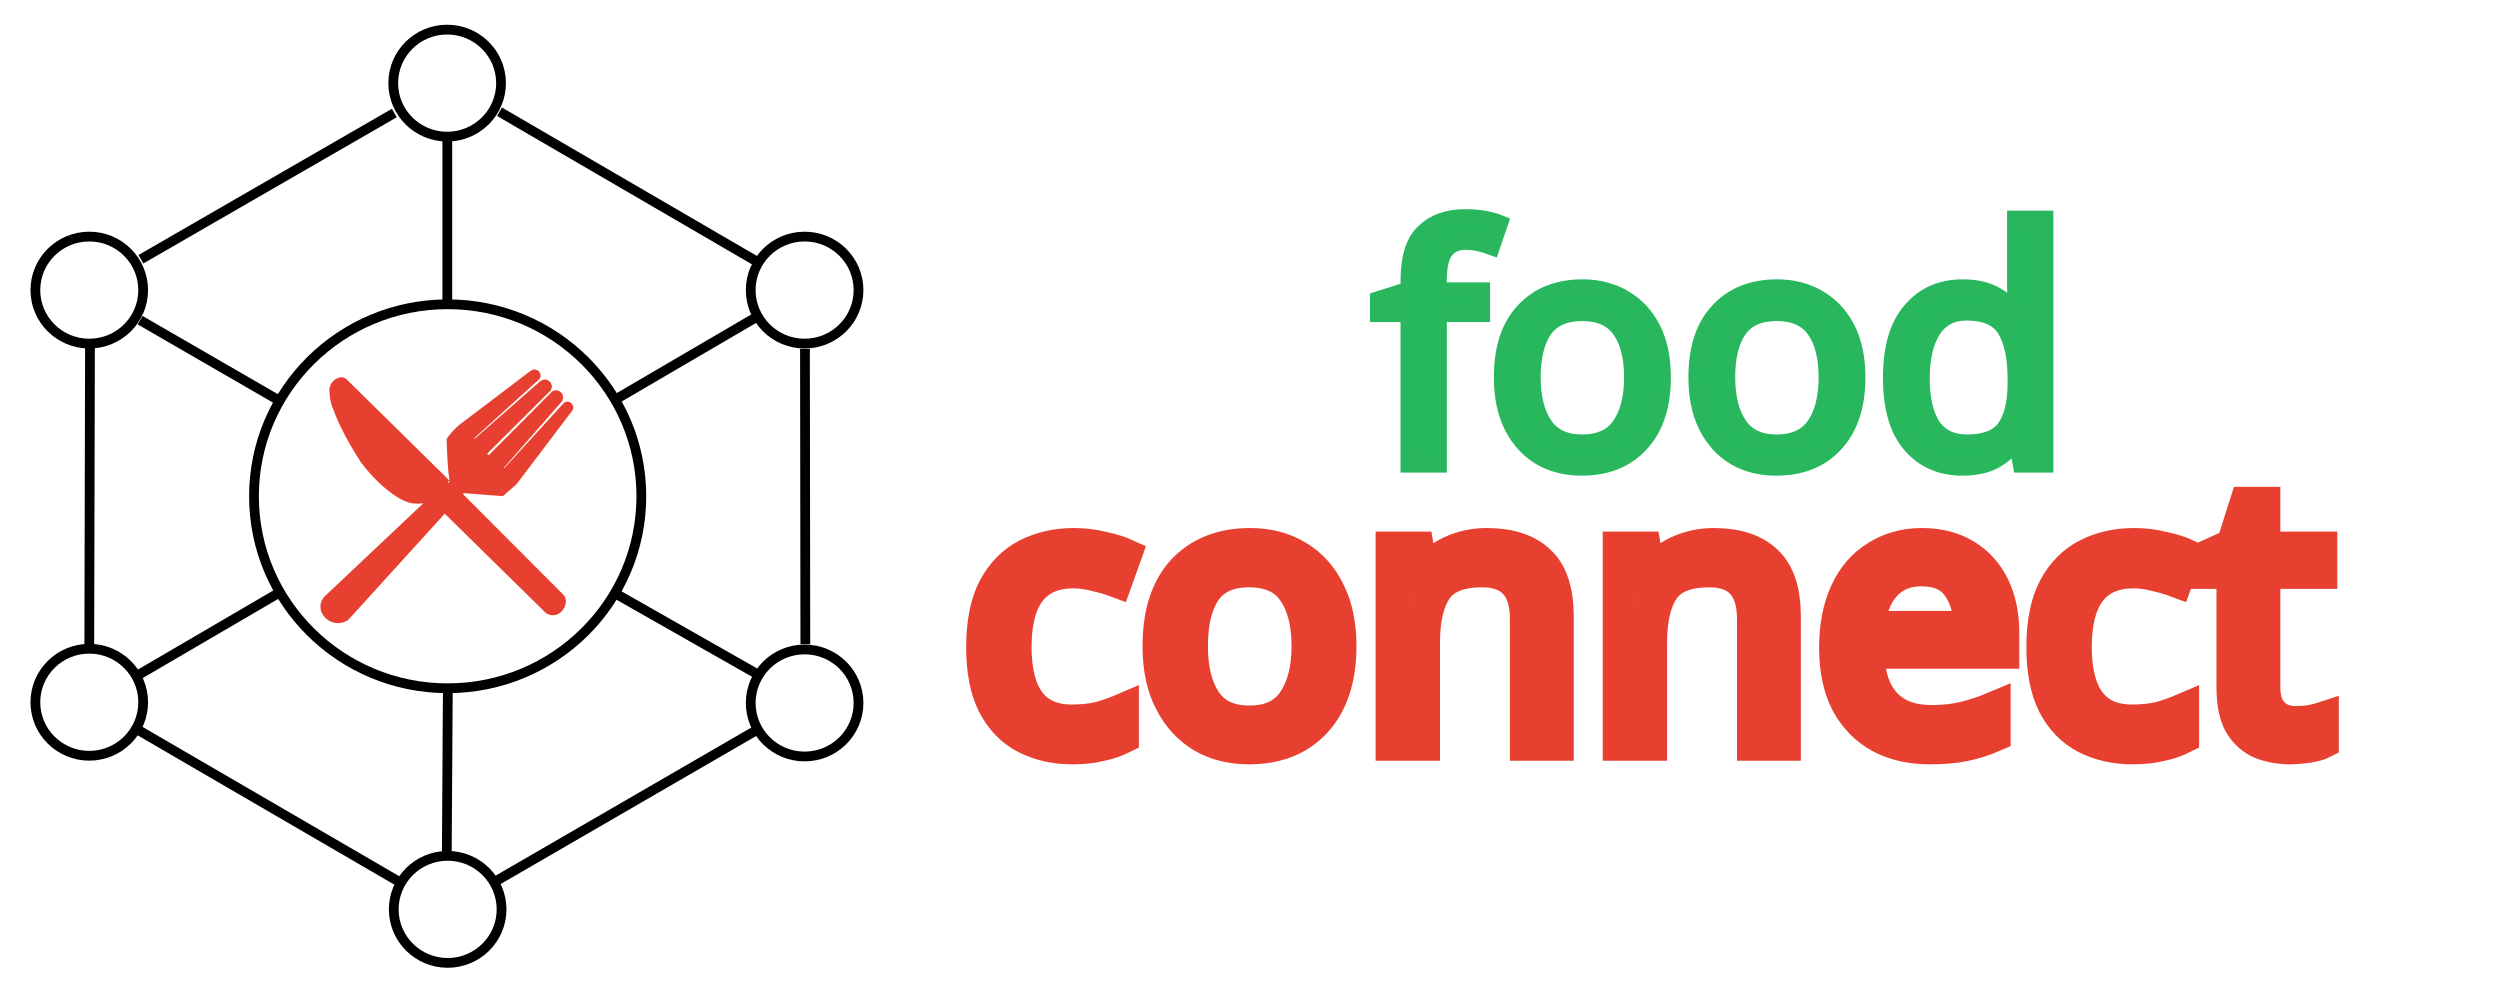
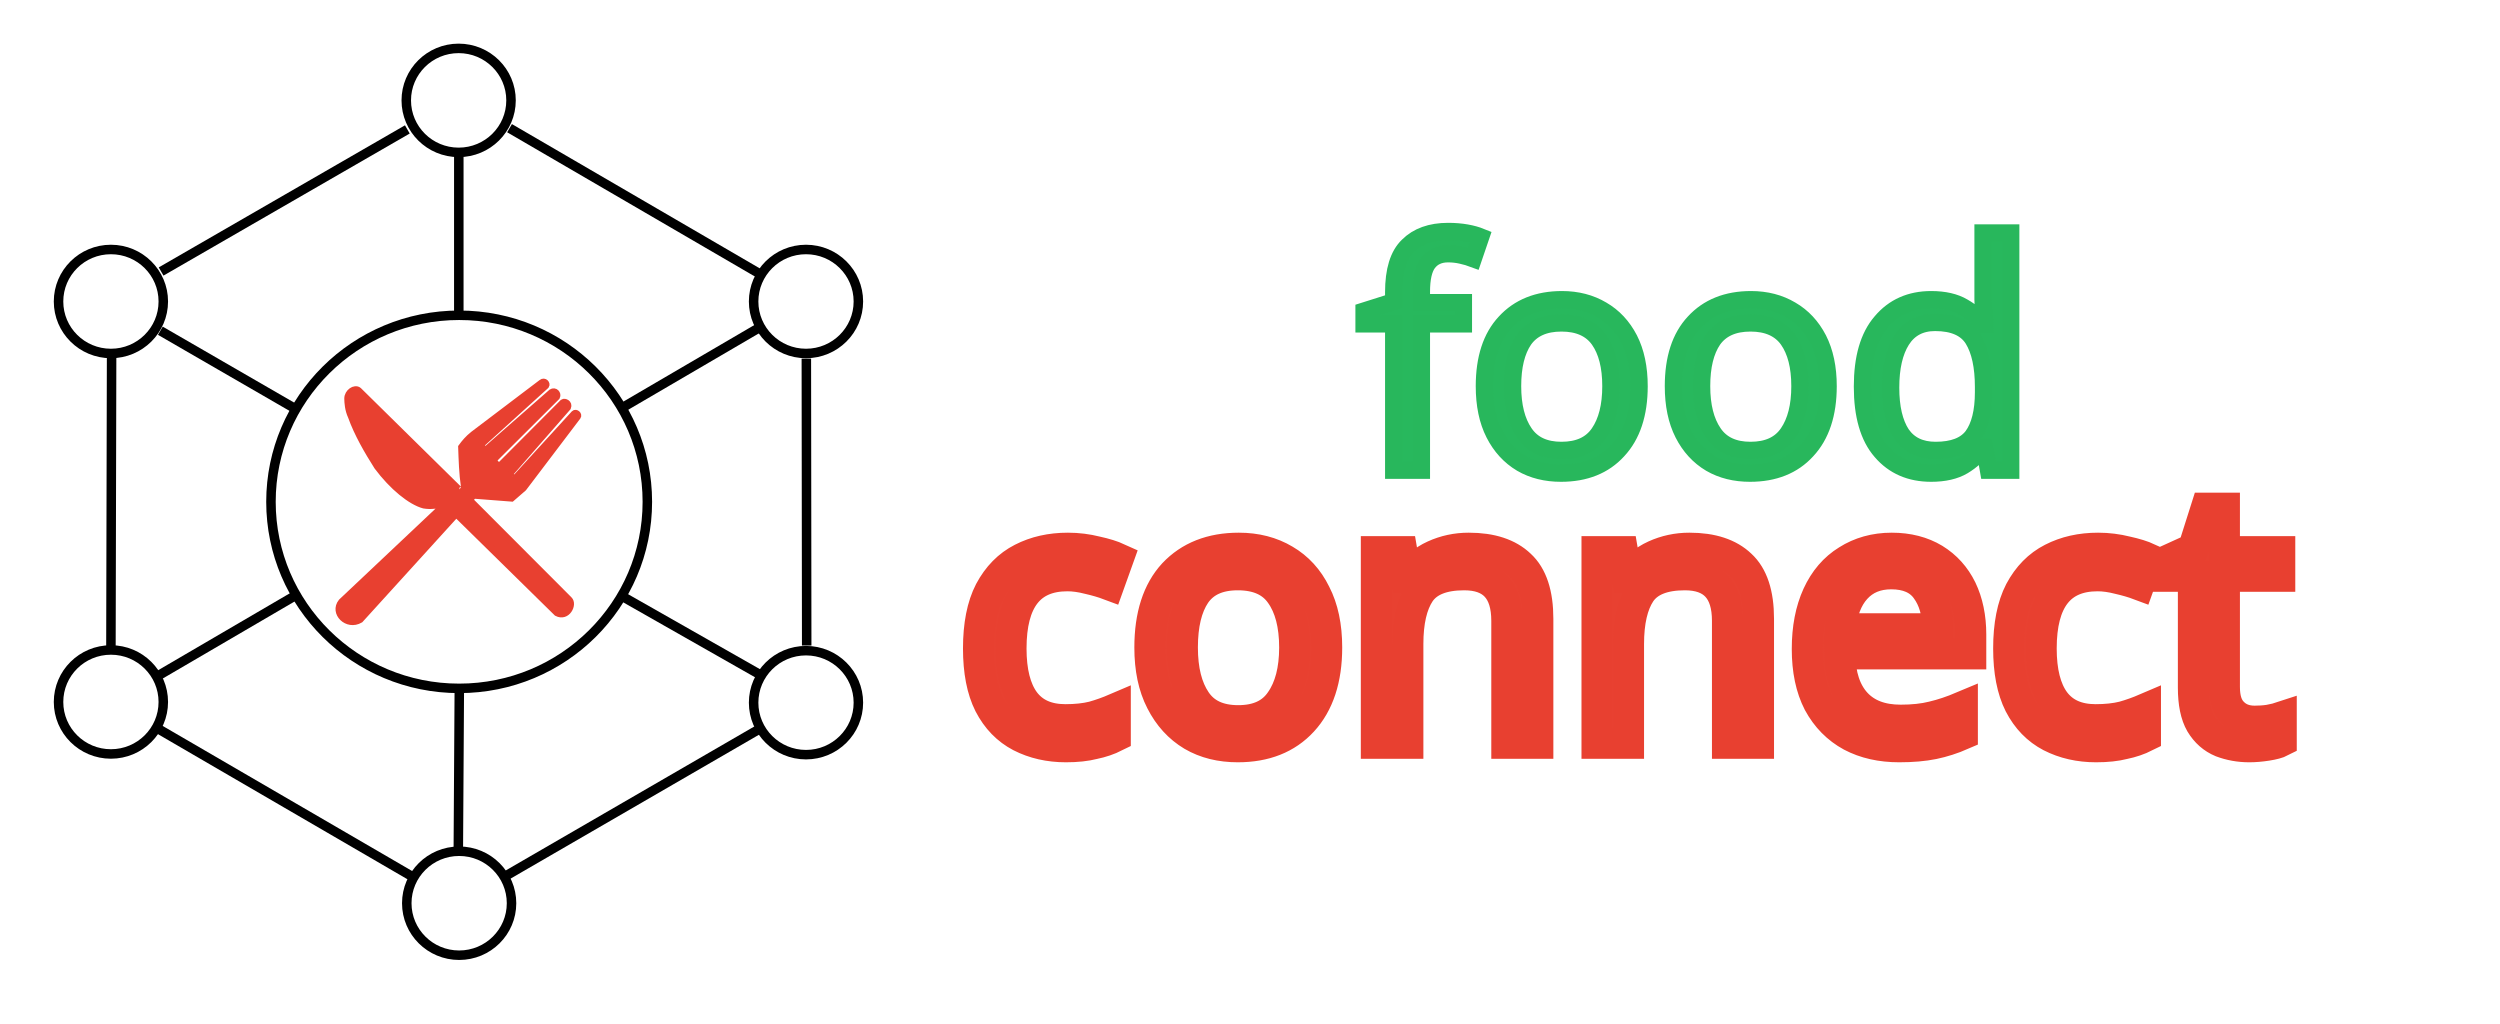
- <svg xmlns="http://www.w3.org/2000/svg" width="690mm" height="276mm" viewBox="0 0 690 276" version="1.1" id="svg5" xml:space="preserve">
+ <svg xmlns="http://www.w3.org/2000/svg" width="391mm" height="160mm" viewBox="0 0 391 160" version="1.1" id="svg5" xml:space="preserve">
  <defs id="defs2">
    <linearGradient id="linearGradient2462">
      <stop style="stop-color:#000000;stop-opacity:1;" offset="0" id="stop2460" />
    </linearGradient>
  </defs>
  <g id="layer1">
    <text xml:space="preserve" style="font-size:3.175px;fill:#aa4400;fill-opacity:0;stroke:#000000;stroke-width:0.3" x="82.001" y="166.732" id="text315">
      <tspan id="tspan313" style="stroke-width:0.3" x="82.001" y="166.732" />
    </text>
-     <g id="g522" transform="matrix(8.984089,0,0,8.984089,-720.1757,-1185.622)">
+     <g id="g522" transform="matrix(4.946797,0,0,4.946797,-392.7603,-649.7573)">
      <g id="g2470" transform="matrix(0.3226347,0,0,0.3226347,53.65901,98.68958)" style="fill:#e84030;fill-opacity:1;stroke:#e84030;stroke-width:0.62;stroke-dasharray:none;stroke-opacity:1">
        <path style="opacity:1;fill:#e84030;fill-opacity:1;stroke:#e84030;stroke-width:0.62;stroke-dasharray:none;stroke-opacity:1" d="m 113.226,160.201 c -0.865,1.08 0.564,2.516 1.85,1.762 l 9.402,-10.349 9.865,9.689 c 1.016,0.531 1.697,-0.861 1.211,-1.321 l -9.725,-9.742 c -0.042,-0.03 0.363,-0.475 0.389,-0.453 l 3.699,0.286 1.167,-1.013 5.307,-7.002 c 0.146,-0.19 -0.191,-0.481 -0.352,-0.308 l -5.791,6.342 c -0.061,0.067 -0.585,-0.355 -0.506,-0.44 l 5.681,-6.496 c 0.175,-0.43 -0.323,-0.62 -0.484,-0.506 l -6.232,6.254 c 0.014,0.113 -0.655,-0.558 -0.573,-0.595 l 6.21,-6.188 c 0.155,-0.297 -0.185,-0.684 -0.528,-0.462 l -6.452,5.659 c -0.074,0.014 -0.524,-0.441 -0.462,-0.506 l 6.386,-5.791 c 0.124,-0.178 -0.159,-0.537 -0.44,-0.308 l -6.716,5.087 c -0.487,0.387 -0.839,0.803 -1.151,1.233 0.047,1.292 0.081,2.584 0.27,3.875 0.005,0.012 -0.398,0.341 -0.418,0.33 l -9.909,-9.755 c -0.377,-0.314 -1.109,0.169 -1.102,0.806 0.008,0.415 0.048,1.085 0.354,1.749 0.61,1.704 1.591,3.391 2.565,4.927 1.489,1.993 3.284,3.438 4.565,3.781 0.662,0.112 1.395,0.047 2.092,-0.264 l 0.048,0.078 z" id="path233" />
      </g>
      <g id="g4657" transform="translate(-71.2113,96.57785)" style="stroke-width:0.3;stroke-dasharray:none">
        <ellipse style="fill:#aa4400;fill-opacity:0;stroke:#000000;stroke-width:0.3;stroke-dasharray:none;stroke-opacity:1" id="path4381-3" cx="176.091" cy="56.987" rx="1.656" ry="1.644" />
        <ellipse style="fill:#aa4400;fill-opacity:0;stroke:#000000;stroke-width:0.3;stroke-dasharray:none;stroke-opacity:1" id="path4381-5" cx="165.125" cy="63.328" rx="1.656" ry="1.644" />
        <ellipse style="fill:#aa4400;fill-opacity:0;stroke:#000000;stroke-width:0.3;stroke-dasharray:none;stroke-opacity:1" id="path4381-6" cx="154.115" cy="56.965" rx="1.656" ry="1.644" />
        <ellipse style="fill:#aa4400;fill-opacity:0;stroke:#000000;stroke-width:0.3;stroke-dasharray:none;stroke-opacity:1" id="path4381-2" cx="154.115" cy="44.303" rx="1.656" ry="1.644" />
        <ellipse style="fill:#aa4400;fill-opacity:0;stroke:#000000;stroke-width:0.3;stroke-dasharray:none;stroke-opacity:1" id="path4381-1" cx="176.091" cy="44.303" rx="1.656" ry="1.644" />
        <ellipse style="opacity:1;fill:#aa4400;fill-opacity:0;stroke:#000000;stroke-width:0.3;stroke-dasharray:none;stroke-opacity:1" id="path4381" cx="165.109" cy="37.945" rx="1.656" ry="1.644" />
        <ellipse style="opacity:1;fill:#aa4400;fill-opacity:0;stroke:#000000;stroke-width:0.3;stroke-dasharray:none;stroke-opacity:1" id="path4461" cx="165.125" cy="50.637" rx="5.95" ry="5.898" />
        <path style="opacity:1;fill:#aa4400;fill-opacity:0;stroke:#000000;stroke-width:0.3;stroke-dasharray:none;stroke-opacity:1" d="m 155.678,45.228 4.228,2.444 z" id="path4614" />
        <path style="opacity:1;fill:#aa4400;fill-opacity:0;stroke:#000000;stroke-width:0.3;stroke-dasharray:none;stroke-opacity:1" d="m 154.137,45.911 -0.022,9.446 z" id="path4616" />
        <path style="opacity:1;fill:#aa4400;fill-opacity:0;stroke:#000000;stroke-width:0.3;stroke-dasharray:none;stroke-opacity:1" d="m 155.562,56.162 4.383,-2.561 z" id="path4618" />
        <path style="opacity:1;fill:#aa4400;fill-opacity:0;stroke:#000000;stroke-width:0.3;stroke-dasharray:none;stroke-opacity:1" d="m 155.554,57.781 8.058,4.687 z" id="path4620" />
        <path style="opacity:1;fill:#aa4400;fill-opacity:0;stroke:#000000;stroke-width:0.3;stroke-dasharray:none;stroke-opacity:1" d="m 165.13,56.566 -0.031,4.99 z" id="path4622" />
        <path style="opacity:1;fill:#aa4400;fill-opacity:0;stroke:#000000;stroke-width:0.3;stroke-dasharray:none;stroke-opacity:1" d="m 166.593,62.468 8.05,-4.663 z" id="path4624" />
        <path style="opacity:1;fill:#aa4400;fill-opacity:0;stroke:#000000;stroke-width:0.3;stroke-dasharray:none;stroke-opacity:1" d="m 174.62,56.092 -4.313,-2.452 z" id="path4626" />
        <path style="opacity:1;fill:#aa4400;fill-opacity:0;stroke:#000000;stroke-width:0.3;stroke-dasharray:none;stroke-opacity:1" d="m 176.102,46.109 0.011,9.072 z" id="path4628" />
        <path style="opacity:1;fill:#aa4400;fill-opacity:0;stroke:#000000;stroke-width:0.3;stroke-dasharray:none;stroke-opacity:1" d="m 174.549,45.168 -4.266,2.494 z" id="path4630" />
        <path style="opacity:1;fill:#aa4400;fill-opacity:0;stroke:#000000;stroke-width:0.3;stroke-dasharray:none;stroke-opacity:1" d="M 165.114,44.632 V 39.704 Z" id="path4632" />
        <path style="opacity:1;fill:#aa4400;fill-opacity:0;stroke:#000000;stroke-width:0.3;stroke-dasharray:none;stroke-opacity:1" d="m 166.718,38.824 7.917,4.609 z" id="path4634" />
        <path style="opacity:1;fill:#aa4400;fill-opacity:0;stroke:#000000;stroke-width:0.3;stroke-dasharray:none;stroke-opacity:1" d="m 163.487,38.863 -7.785,4.492 z" id="path4636" />
      </g>
      <text xml:space="preserve" style="font-style:normal;font-variant:normal;font-weight:normal;font-stretch:normal;font-size:9.878px;font-family:Montserrat;-inkscape-font-specification:'Montserrat, @wght=500';font-variant-ligatures:normal;font-variant-caps:normal;font-variant-numeric:normal;font-variant-east-asian:normal;font-variation-settings:'wght' 500;fill:#28b85d;fill-opacity:1;stroke:#28b75c;stroke-width:0.547;stroke-opacity:1" x="122.383" y="146.214" id="text670">
        <tspan id="tspan668" style="font-style:normal;font-variant:normal;font-weight:normal;font-stretch:normal;font-size:9.878px;font-family:Montserrat;-inkscape-font-specification:'Montserrat, @wght=500';font-variant-ligatures:normal;font-variant-caps:normal;font-variant-numeric:normal;font-variant-east-asian:normal;font-variation-settings:'wght' 500;fill:#28b85d;fill-opacity:1;stroke:#28b75c;stroke-width:0.547;stroke-opacity:1" x="122.383" y="146.214">food</tspan>
      </text>
      <text xml:space="preserve" style="font-style:normal;font-variant:normal;font-weight:normal;font-stretch:normal;font-size:11.289px;font-family:Montserrat;-inkscape-font-specification:'Montserrat, @wght=300';font-variant-ligatures:normal;font-variant-caps:normal;font-variant-numeric:normal;font-variant-east-asian:normal;font-variation-settings:'wght' 300;fill:#e84131;fill-opacity:1;stroke:#e84030;stroke-width:0.978;stroke-dasharray:none;stroke-opacity:1" x="109.706" y="154.849" id="text775">
        <tspan id="tspan773" style="font-style:normal;font-variant:normal;font-weight:normal;font-stretch:normal;font-size:11.289px;font-family:Montserrat;-inkscape-font-specification:'Montserrat, @wght=300';font-variant-ligatures:normal;font-variant-caps:normal;font-variant-numeric:normal;font-variant-east-asian:normal;font-variation-settings:'wght' 300;fill:#e84131;fill-opacity:1;stroke:#e84030;stroke-width:0.978;stroke-dasharray:none;stroke-opacity:1" x="109.706" y="154.849">connect</tspan>
      </text>
    </g>
  </g>
</svg>
